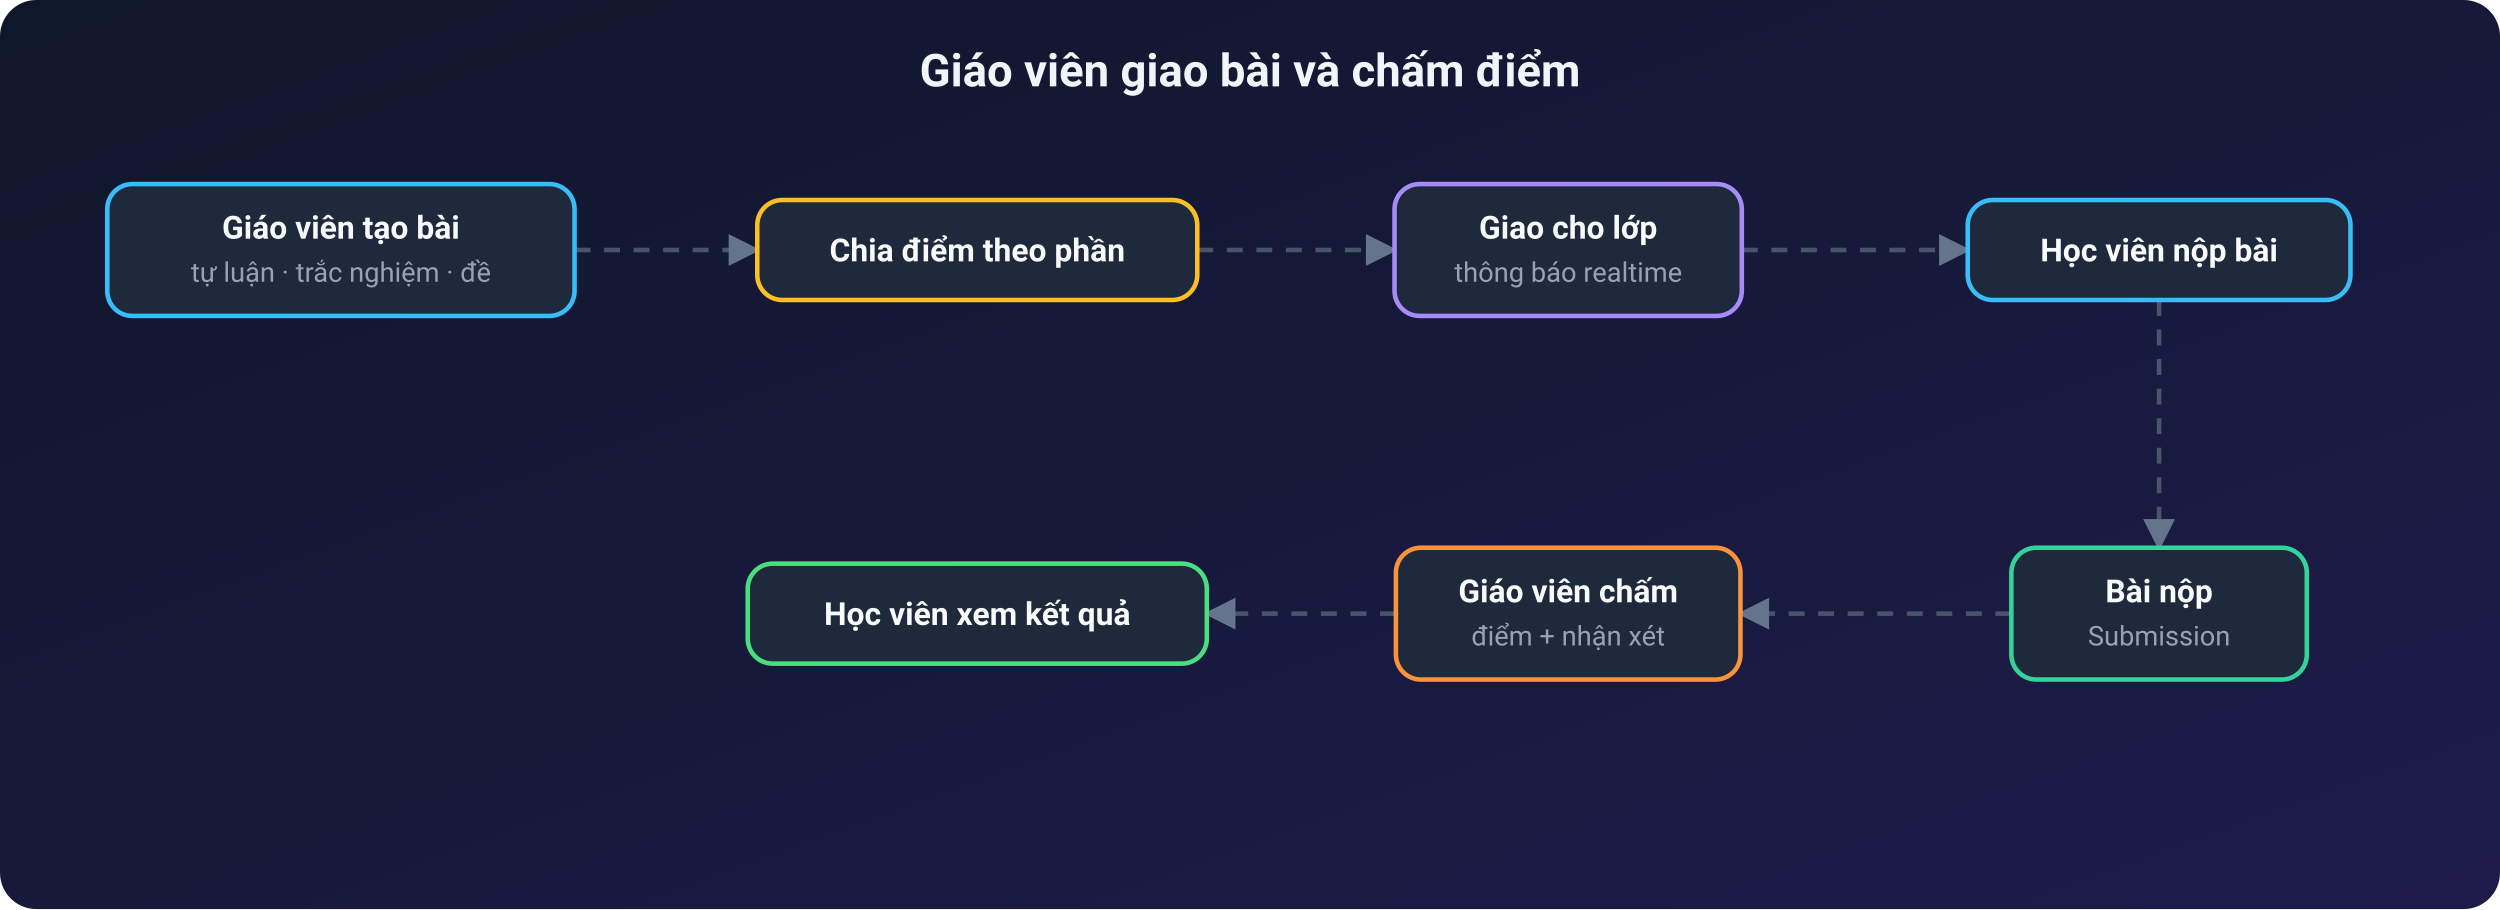
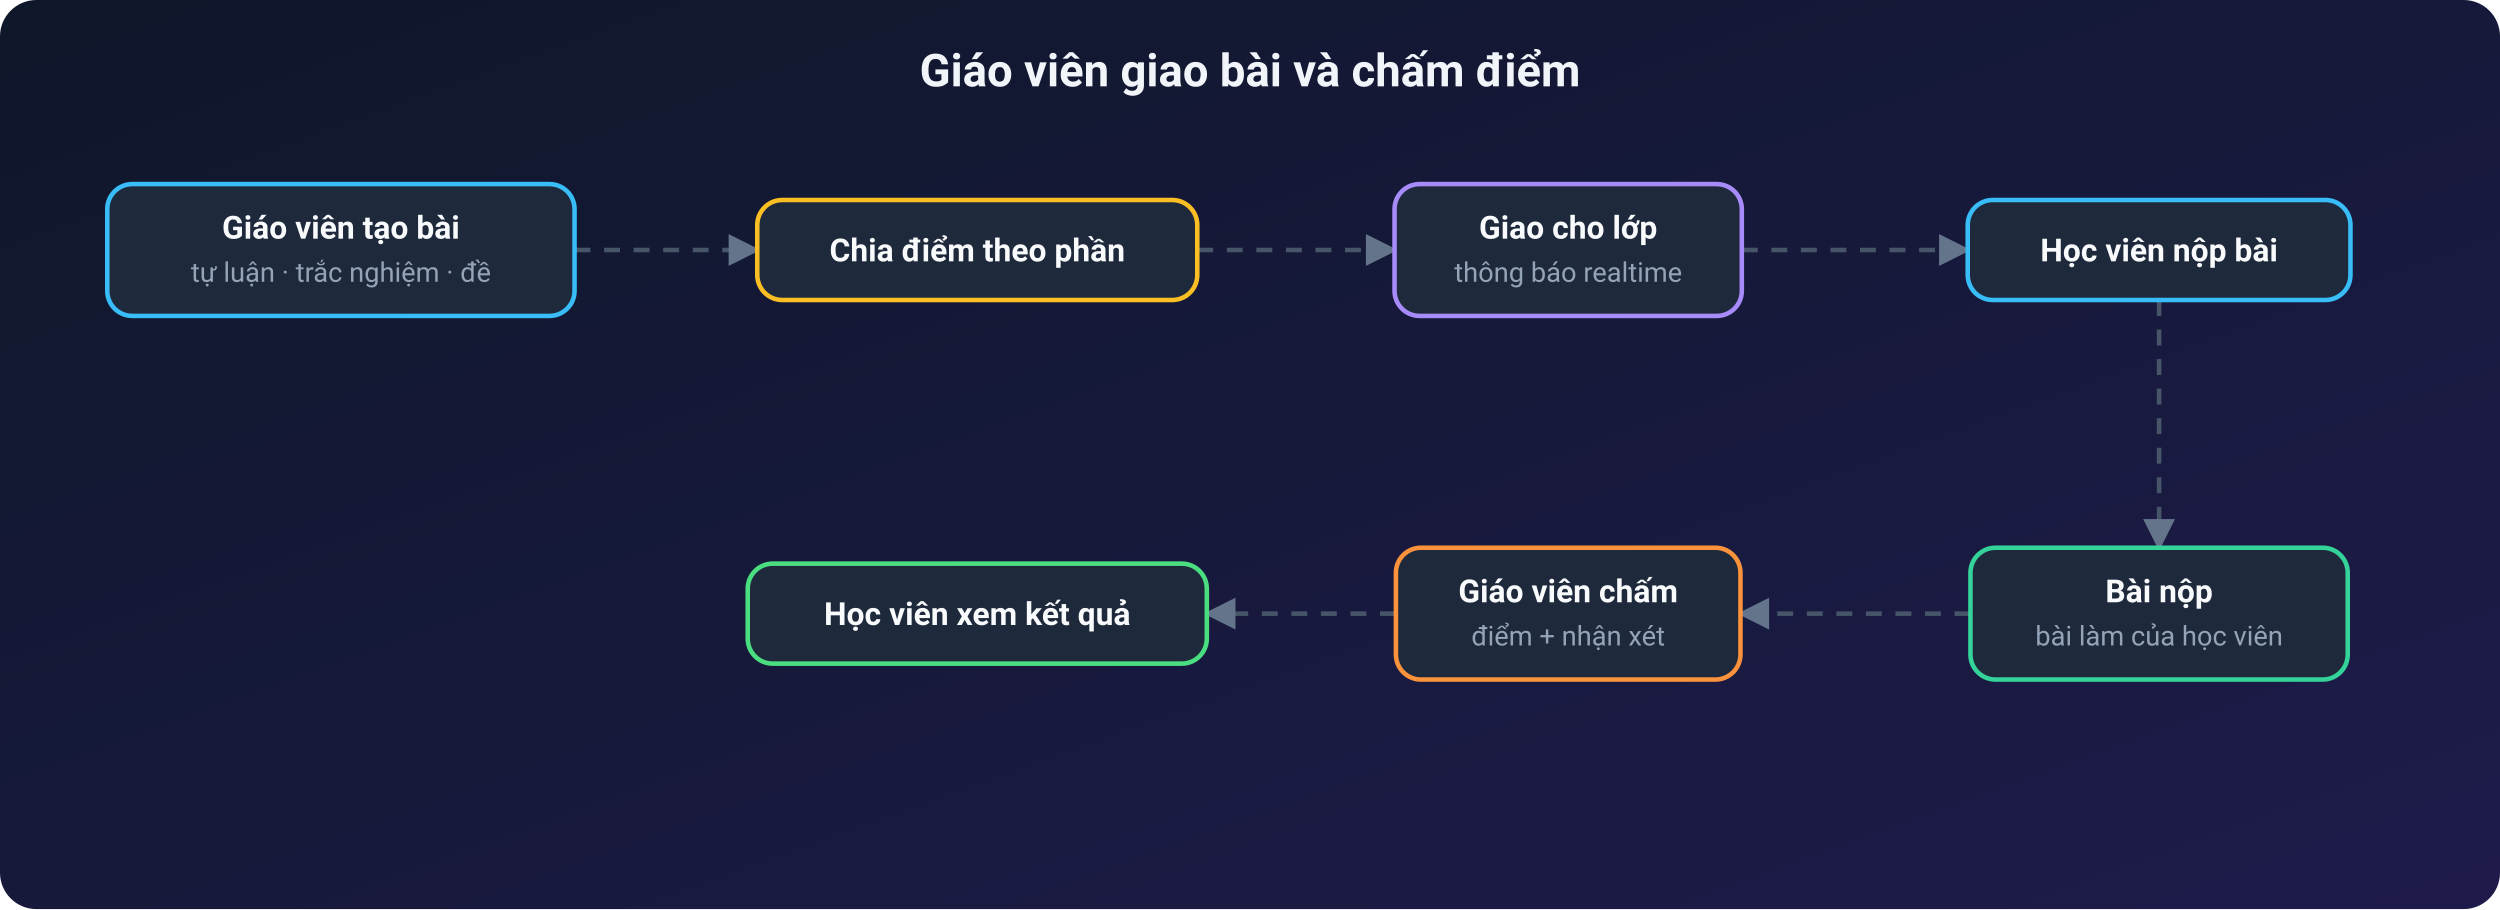
<svg xmlns="http://www.w3.org/2000/svg" viewBox="0 0 1100 400" width="1100" height="400" role="img" aria-label="Giáo viên giao bài và chấm điểm" font-family="-apple-system,BlinkMacSystemFont,'Segoe UI',Roboto,Helvetica,Arial,sans-serif">
  <defs>
    <filter id="g" x="-100%" y="-100%" width="300%" height="300%">
      <feGaussianBlur stdDeviation="3" />
    </filter>
    <marker id="ar" viewBox="0 0 10 10" refX="9" refY="5" markerWidth="7" markerHeight="7" orient="auto">
      <path d="M0 0L10 5L0 10z" fill="#64748B" />
    </marker>
    <linearGradient id="bg" x1="0" y1="0" x2="1" y2="1">
      <stop offset="0" stop-color="#0F172A" />
      <stop offset="1" stop-color="#1E1B4B" />
    </linearGradient>
  </defs>
  <rect width="1100" height="400" rx="16" fill="url(#bg)" />
  <text x="550.0" y="38" text-anchor="middle" fill="#F1F5F9" font-size="20" font-weight="700">Giáo viên giao bài và chấm điểm</text>
  <path d="M252.8 110.0 L333.2 110.0" fill="none" stroke="#475569" stroke-width="2" stroke-dasharray="7 6" marker-end="url(#ar)">
    <animate attributeName="stroke-dashoffset" from="26" to="0" dur="1s" repeatCount="indefinite" />
  </path>
  <path d="M526.8 110.0 L613.6 110.0" fill="none" stroke="#475569" stroke-width="2" stroke-dasharray="7 6" marker-end="url(#ar)">
    <animate attributeName="stroke-dashoffset" from="26" to="0" dur="1s" repeatCount="indefinite" />
  </path>
  <path d="M766.4 110.0 L865.8 110.0" fill="none" stroke="#475569" stroke-width="2" stroke-dasharray="7 6" marker-end="url(#ar)">
    <animate attributeName="stroke-dashoffset" from="26" to="0" dur="1s" repeatCount="indefinite" />
  </path>
  <path d="M950.0 132.0 L950.0 241.0" fill="none" stroke="#475569" stroke-width="2" stroke-dasharray="7 6" marker-end="url(#ar)">
    <animate attributeName="stroke-dashoffset" from="26" to="0" dur="1s" repeatCount="indefinite" />
  </path>
-   <path d="M885.0 270.0 L765.8 270.0" fill="none" stroke="#475569" stroke-width="2" stroke-dasharray="7 6" marker-end="url(#ar)">
+   <path d="M867.0 270.0 L765.8 270.0" fill="none" stroke="#475569" stroke-width="2" stroke-dasharray="7 6" marker-end="url(#ar)">
    <animate attributeName="stroke-dashoffset" from="26" to="0" dur="1s" repeatCount="indefinite" />
  </path>
  <path d="M614.2 270.0 L531.0 270.0" fill="none" stroke="#475569" stroke-width="2" stroke-dasharray="7 6" marker-end="url(#ar)">
    <animate attributeName="stroke-dashoffset" from="26" to="0" dur="1s" repeatCount="indefinite" />
  </path>
  <g>
    <rect x="44.2" y="78.0" width="211.6" height="64" rx="14" fill="#38BDF8" opacity="0" filter="url(#g)">
      <animate attributeName="opacity" dur="12.0s" repeatCount="indefinite" keyTimes="0;0;0.15;1" values="0;1;0;0" />
    </rect>
    <rect x="47.2" y="81.0" width="205.6" height="58" rx="11" fill="#1E293B" stroke="#38BDF8" stroke-width="2" />
    <text x="150.0" y="105.0" text-anchor="middle" fill="#F8FAFC" font-size="14" font-weight="600">Giáo viên tạo bài</text>
    <text x="150.0" y="124.0" text-anchor="middle" fill="#94A3B8" font-size="12">tự luận · trắc nghiệm · đề</text>
  </g>
  <g>
    <rect x="330.2" y="85.0" width="199.6" height="50" rx="14" fill="#FBBF24" opacity="0" filter="url(#g)">
      <animate attributeName="opacity" dur="12.0s" repeatCount="indefinite" keyTimes="0;0.125;0.126;0.275;1" values="0;0;1;0;0" />
    </rect>
    <rect x="333.2" y="88.0" width="193.6" height="44" rx="11" fill="#1E293B" stroke="#FBBF24" stroke-width="2" />
    <text x="430.0" y="115.0" text-anchor="middle" fill="#F8FAFC" font-size="14" font-weight="600">Chia điểm theo phần</text>
  </g>
  <g>
    <rect x="610.6" y="78.0" width="158.8" height="64" rx="14" fill="#A78BFA" opacity="0" filter="url(#g)">
      <animate attributeName="opacity" dur="12.0s" repeatCount="indefinite" keyTimes="0;0.25;0.251;0.4;1" values="0;0;1;0;0" />
    </rect>
    <rect x="613.6" y="81.0" width="152.8" height="58" rx="11" fill="#1E293B" stroke="#A78BFA" stroke-width="2" />
    <text x="690.0" y="105.0" text-anchor="middle" fill="#F8FAFC" font-size="14" font-weight="600">Giao cho lớp</text>
    <text x="690.0" y="124.0" text-anchor="middle" fill="#94A3B8" font-size="12">thông báo realtime</text>
  </g>
  <g>
    <rect x="862.8" y="85.0" width="174.4" height="50" rx="14" fill="#38BDF8" opacity="0" filter="url(#g)">
      <animate attributeName="opacity" dur="12.0s" repeatCount="indefinite" keyTimes="0;0.375;0.376;0.525;1" values="0;0;1;0;0" />
    </rect>
    <rect x="865.8" y="88.0" width="168.4" height="44" rx="11" fill="#1E293B" stroke="#38BDF8" stroke-width="2" />
    <text x="950.0" y="115.0" text-anchor="middle" fill="#F8FAFC" font-size="14" font-weight="600">Học viên nộp bài</text>
  </g>
  <g>
-     <rect x="882.0" y="238.0" width="136.0" height="64" rx="14" fill="#34D399" opacity="0" filter="url(#g)">
+     <rect x="864.0" y="238.0" width="172.0" height="64" rx="14" fill="#34D399" opacity="0" filter="url(#g)">
      <animate attributeName="opacity" dur="12.0s" repeatCount="indefinite" keyTimes="0;0.5;0.5;0.65;1" values="0;0;1;0;0" />
    </rect>
-     <rect x="885.0" y="241.0" width="130.0" height="58" rx="11" fill="#1E293B" stroke="#34D399" stroke-width="2" />
+     <rect x="867.0" y="241.0" width="166.0" height="58" rx="11" fill="#1E293B" stroke="#34D399" stroke-width="2" />
    <text x="950.0" y="265.0" text-anchor="middle" fill="#F8FAFC" font-size="14" font-weight="600">Bài nộp</text>
-     <text x="950.0" y="284.0" text-anchor="middle" fill="#94A3B8" font-size="12">Submission</text>
+     <text x="950.0" y="284.0" text-anchor="middle" fill="#94A3B8" font-size="12">bài làm của học viên</text>
  </g>
  <g>
    <rect x="611.2" y="238.0" width="157.6" height="64" rx="14" fill="#FB923C" opacity="0" filter="url(#g)">
      <animate attributeName="opacity" dur="12.0s" repeatCount="indefinite" keyTimes="0;0.625;0.625;0.775;1" values="0;0;1;0;0" />
    </rect>
    <rect x="614.2" y="241.0" width="151.6" height="58" rx="11" fill="#1E293B" stroke="#FB923C" stroke-width="2" />
    <text x="690.0" y="265.0" text-anchor="middle" fill="#F8FAFC" font-size="14" font-weight="600">Giáo viên chấm</text>
    <text x="690.0" y="284.0" text-anchor="middle" fill="#94A3B8" font-size="12">điểm + nhận xét</text>
  </g>
  <g>
    <rect x="326.0" y="245.0" width="208.0" height="50" rx="14" fill="#4ADE80" opacity="0" filter="url(#g)">
      <animate attributeName="opacity" dur="12.0s" repeatCount="indefinite" keyTimes="0;0.75;0.75;0.9;1" values="0;0;1;0;0" />
    </rect>
    <rect x="329.0" y="248.0" width="202.0" height="44" rx="11" fill="#1E293B" stroke="#4ADE80" stroke-width="2" />
    <text x="430.0" y="275.0" text-anchor="middle" fill="#F8FAFC" font-size="14" font-weight="600">Học viên xem kết quả</text>
  </g>
  <circle r="6" fill="#FDE68A" filter="url(#g)" opacity="0">
    <animateMotion dur="12.0s" repeatCount="indefinite" calcMode="linear" keyPoints="0;0;1;1" keyTimes="0;0;0.125;1" path="M252.8 110.0 L333.2 110.0" />
    <animate attributeName="opacity" dur="12.0s" repeatCount="indefinite" keyTimes="0;0;0.125;1" values="0;1;0;0" />
  </circle>
  <circle r="3.5" fill="#FFFBEB" opacity="0">
    <animateMotion dur="12.0s" repeatCount="indefinite" calcMode="linear" keyPoints="0;0;1;1" keyTimes="0;0;0.125;1" path="M252.8 110.0 L333.2 110.0" />
    <animate attributeName="opacity" dur="12.0s" repeatCount="indefinite" keyTimes="0;0;0.125;1" values="0;1;0;0" />
  </circle>
  <circle r="6" fill="#FDE68A" filter="url(#g)" opacity="0">
    <animateMotion dur="12.0s" repeatCount="indefinite" calcMode="linear" keyPoints="0;0;1;1" keyTimes="0;0.125;0.25;1" path="M526.8 110.0 L613.6 110.0" />
    <animate attributeName="opacity" dur="12.0s" repeatCount="indefinite" keyTimes="0;0.125;0.126;0.25;1" values="0;0;1;0;0" />
  </circle>
  <circle r="3.5" fill="#FFFBEB" opacity="0">
    <animateMotion dur="12.0s" repeatCount="indefinite" calcMode="linear" keyPoints="0;0;1;1" keyTimes="0;0.125;0.25;1" path="M526.8 110.0 L613.6 110.0" />
    <animate attributeName="opacity" dur="12.0s" repeatCount="indefinite" keyTimes="0;0.125;0.126;0.25;1" values="0;0;1;0;0" />
  </circle>
  <circle r="6" fill="#FDE68A" filter="url(#g)" opacity="0">
    <animateMotion dur="12.0s" repeatCount="indefinite" calcMode="linear" keyPoints="0;0;1;1" keyTimes="0;0.25;0.375;1" path="M766.4 110.0 L865.8 110.0" />
    <animate attributeName="opacity" dur="12.0s" repeatCount="indefinite" keyTimes="0;0.25;0.251;0.375;1" values="0;0;1;0;0" />
  </circle>
  <circle r="3.5" fill="#FFFBEB" opacity="0">
    <animateMotion dur="12.0s" repeatCount="indefinite" calcMode="linear" keyPoints="0;0;1;1" keyTimes="0;0.25;0.375;1" path="M766.4 110.0 L865.8 110.0" />
    <animate attributeName="opacity" dur="12.0s" repeatCount="indefinite" keyTimes="0;0.25;0.251;0.375;1" values="0;0;1;0;0" />
  </circle>
  <circle r="6" fill="#FDE68A" filter="url(#g)" opacity="0">
    <animateMotion dur="12.0s" repeatCount="indefinite" calcMode="linear" keyPoints="0;0;1;1" keyTimes="0;0.375;0.5;1" path="M950.0 132.0 L950.0 241.0" />
    <animate attributeName="opacity" dur="12.0s" repeatCount="indefinite" keyTimes="0;0.375;0.376;0.5;1" values="0;0;1;0;0" />
  </circle>
  <circle r="3.5" fill="#FFFBEB" opacity="0">
    <animateMotion dur="12.0s" repeatCount="indefinite" calcMode="linear" keyPoints="0;0;1;1" keyTimes="0;0.375;0.5;1" path="M950.0 132.0 L950.0 241.0" />
    <animate attributeName="opacity" dur="12.0s" repeatCount="indefinite" keyTimes="0;0.375;0.376;0.5;1" values="0;0;1;0;0" />
  </circle>
  <circle r="6" fill="#FDE68A" filter="url(#g)" opacity="0">
-     <animateMotion dur="12.0s" repeatCount="indefinite" calcMode="linear" keyPoints="0;0;1;1" keyTimes="0;0.5;0.625;1" path="M885.0 270.0 L765.8 270.0" />
+     <animateMotion dur="12.0s" repeatCount="indefinite" calcMode="linear" keyPoints="0;0;1;1" keyTimes="0;0.5;0.625;1" path="M867.0 270.0 L765.8 270.0" />
    <animate attributeName="opacity" dur="12.0s" repeatCount="indefinite" keyTimes="0;0.5;0.5;0.625;1" values="0;0;1;0;0" />
  </circle>
  <circle r="3.5" fill="#FFFBEB" opacity="0">
-     <animateMotion dur="12.0s" repeatCount="indefinite" calcMode="linear" keyPoints="0;0;1;1" keyTimes="0;0.5;0.625;1" path="M885.0 270.0 L765.8 270.0" />
+     <animateMotion dur="12.0s" repeatCount="indefinite" calcMode="linear" keyPoints="0;0;1;1" keyTimes="0;0.5;0.625;1" path="M867.0 270.0 L765.8 270.0" />
    <animate attributeName="opacity" dur="12.0s" repeatCount="indefinite" keyTimes="0;0.5;0.5;0.625;1" values="0;0;1;0;0" />
  </circle>
  <circle r="6" fill="#FDE68A" filter="url(#g)" opacity="0">
    <animateMotion dur="12.0s" repeatCount="indefinite" calcMode="linear" keyPoints="0;0;1;1" keyTimes="0;0.625;0.75;1" path="M614.2 270.0 L531.0 270.0" />
    <animate attributeName="opacity" dur="12.0s" repeatCount="indefinite" keyTimes="0;0.625;0.625;0.75;1" values="0;0;1;0;0" />
  </circle>
  <circle r="3.5" fill="#FFFBEB" opacity="0">
    <animateMotion dur="12.0s" repeatCount="indefinite" calcMode="linear" keyPoints="0;0;1;1" keyTimes="0;0.625;0.75;1" path="M614.2 270.0 L531.0 270.0" />
    <animate attributeName="opacity" dur="12.0s" repeatCount="indefinite" keyTimes="0;0.625;0.625;0.75;1" values="0;0;1;0;0" />
  </circle>
</svg>
